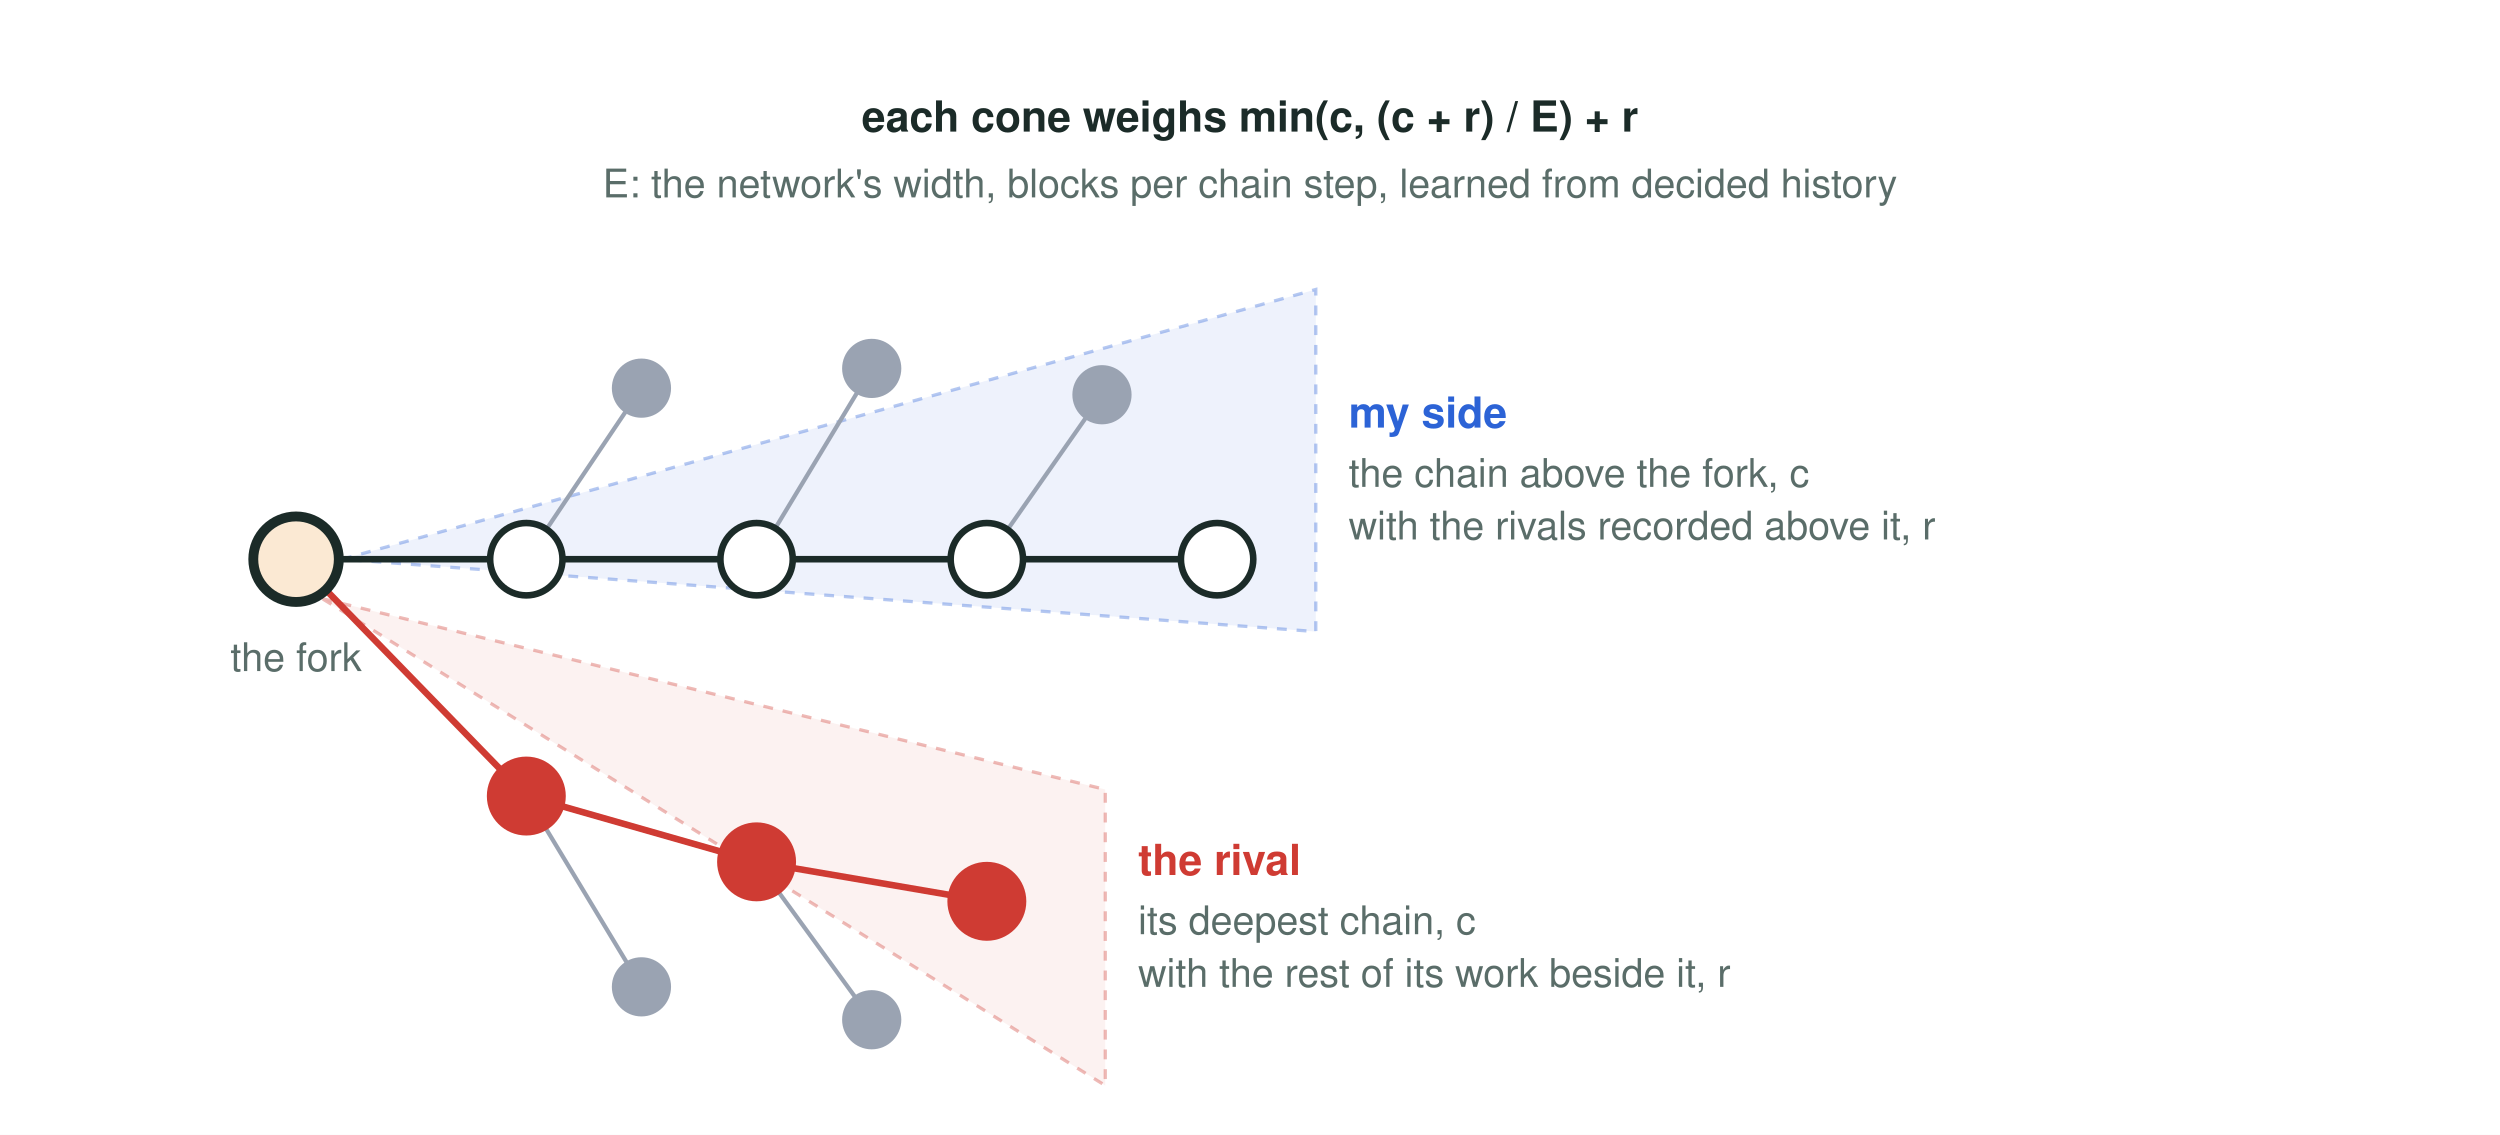
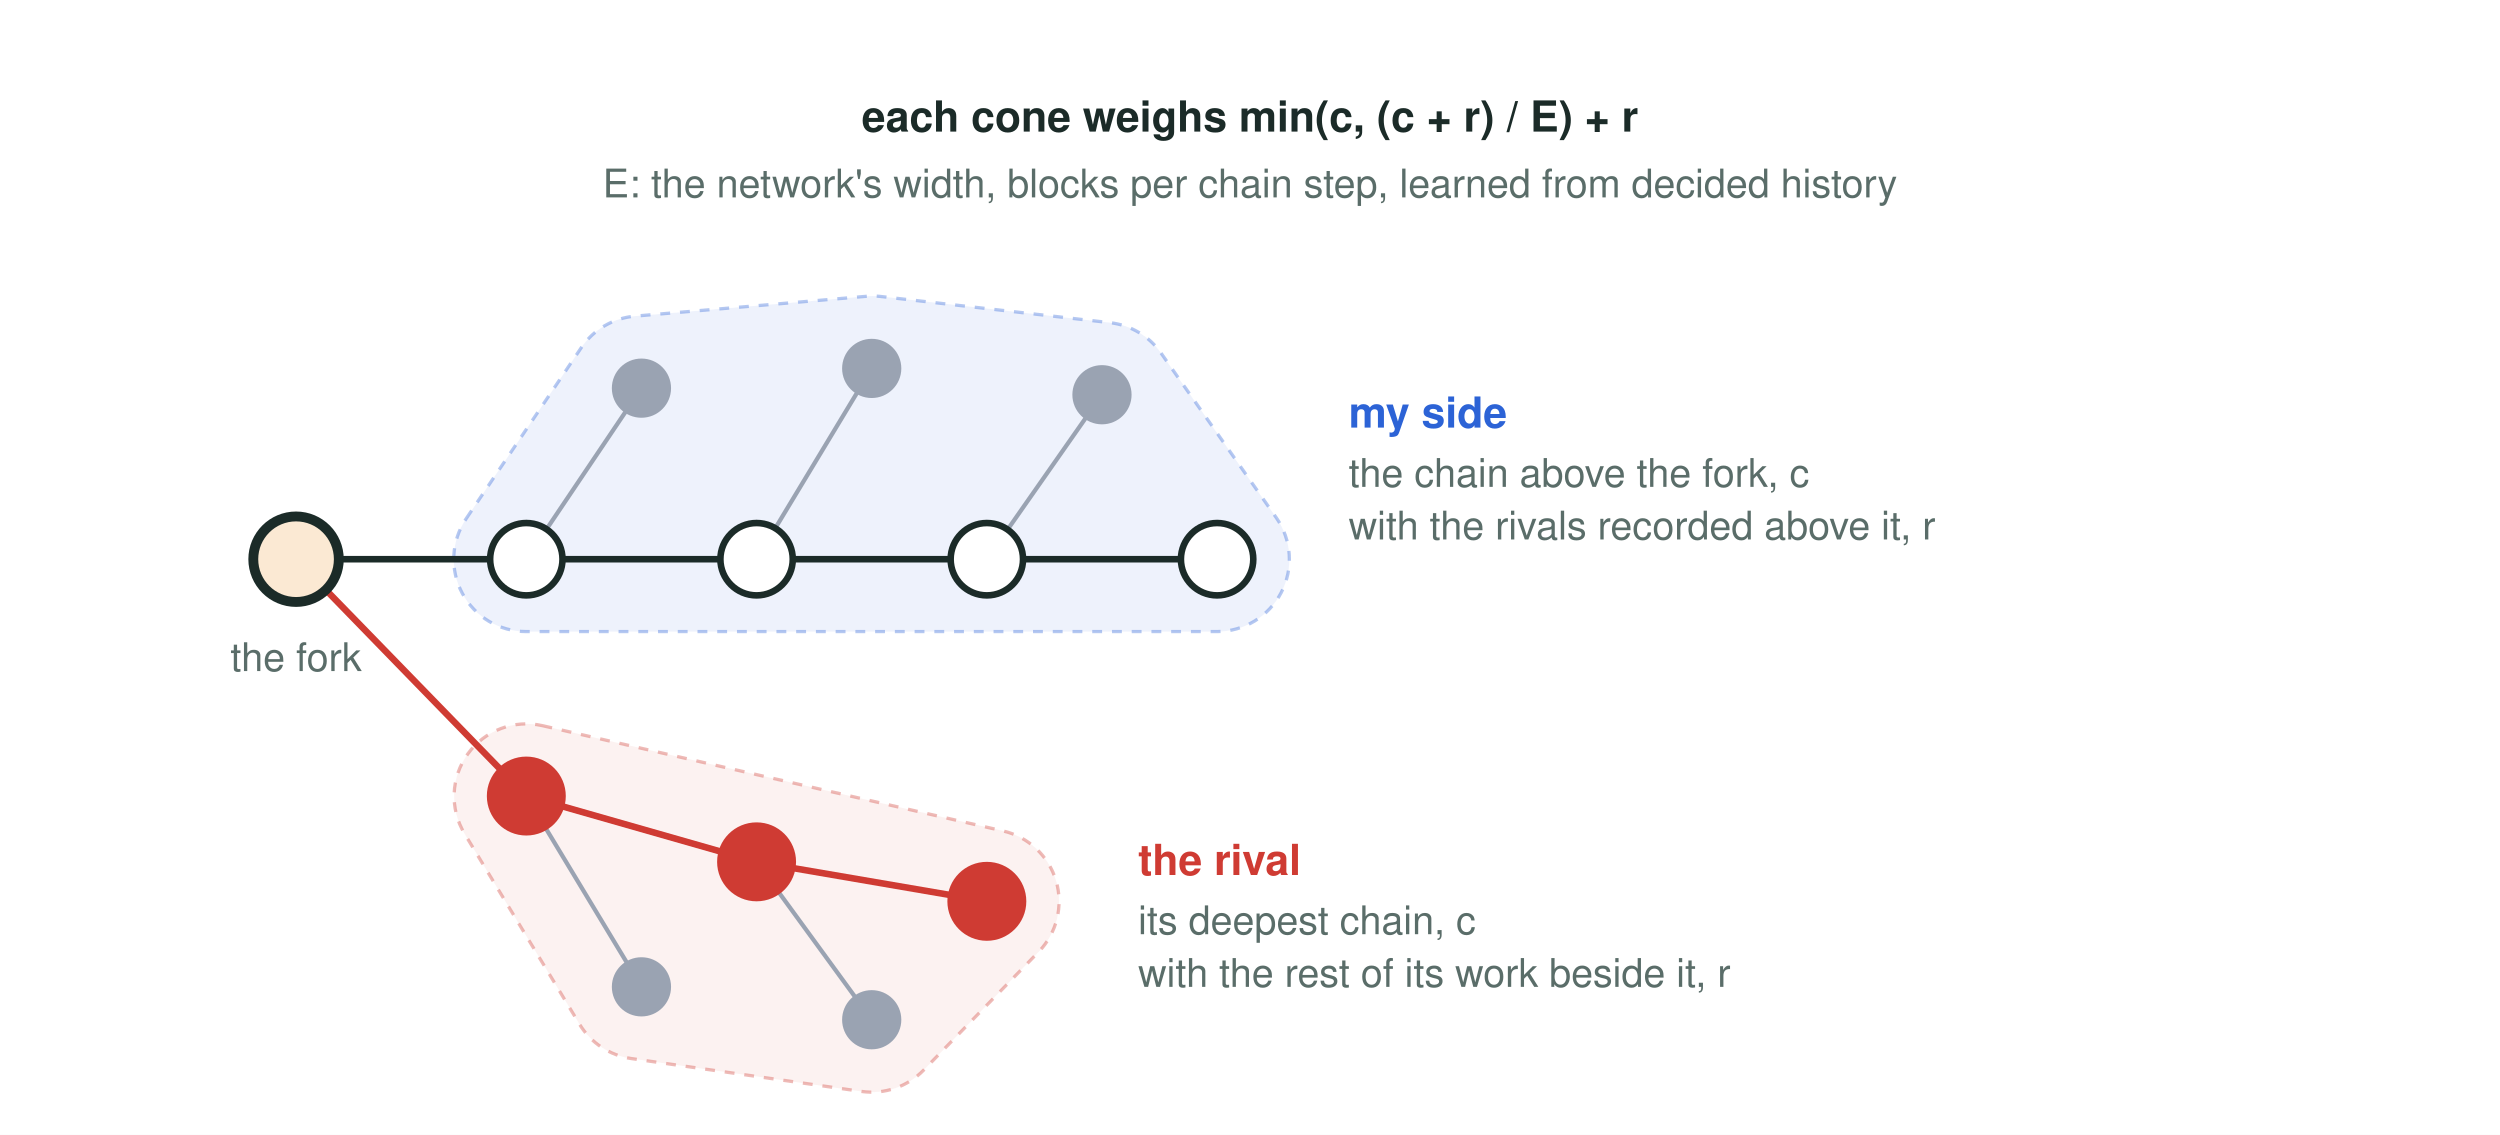
<svg xmlns="http://www.w3.org/2000/svg" viewBox="0 0 760 345" width="760" height="345" font-family="Helvetica, Arial, sans-serif" font-size="13">
  <rect width="760" height="345" fill="white" />
-   <path d="M104,170 L400,88 L400,192 Z" fill="#2c63d6" fill-opacity="0.08" stroke="#2c63d6" stroke-opacity="0.35" stroke-dasharray="3 3" />
-   <path d="M98,182 L336,240 L336,330 Z" fill="#cf3b33" fill-opacity="0.07" stroke="#cf3b33" stroke-opacity="0.35" stroke-dasharray="3 3" />
+   <path d="M141.7,157.7 L176.7,105.7 A22,22 0 0 1 193.1,96.1 L263.1,90.1 A22,22 0 0 1 267.5,90.1 L337.5,98.1 A22,22 0 0 1 353.0,107.4 L388.0,157.4 A22,22 0 0 1 370.0,192.0 L160.0,192.0 A22,22 0 0 1 141.7,157.7 Z" fill="#2c63d6" fill-opacity="0.08" stroke="#2c63d6" stroke-opacity="0.35" stroke-dasharray="3 3" />
+   <path d="M164.9,220.6 L304.9,252.6 A22,22 0 0 1 315.8,289.3 L280.8,325.3 A22,22 0 0 1 261.9,331.8 L191.9,321.8 A22,22 0 0 1 176.2,311.4 L141.2,253.4 A22,22 0 0 1 164.9,220.6 Z" fill="#cf3b33" fill-opacity="0.07" stroke="#cf3b33" stroke-opacity="0.35" stroke-dasharray="3 3" />
  <line x1="90" y1="170" x2="160" y2="170" stroke="#1b2b28" stroke-width="2" />
  <line x1="160" y1="170" x2="230" y2="170" stroke="#1b2b28" stroke-width="2" />
  <line x1="230" y1="170" x2="300" y2="170" stroke="#1b2b28" stroke-width="2" />
  <line x1="300" y1="170" x2="370" y2="170" stroke="#1b2b28" stroke-width="2" />
  <line x1="160" y1="170" x2="195" y2="118" stroke="#9aa3b2" stroke-width="1.3" />
  <line x1="230" y1="170" x2="265" y2="112" stroke="#9aa3b2" stroke-width="1.3" />
  <line x1="300" y1="170" x2="335" y2="120" stroke="#9aa3b2" stroke-width="1.3" />
  <circle cx="160" cy="170" r="11" fill="white" stroke="#1b2b28" stroke-width="2" />
  <circle cx="230" cy="170" r="11" fill="white" stroke="#1b2b28" stroke-width="2" />
  <circle cx="300" cy="170" r="11" fill="white" stroke="#1b2b28" stroke-width="2" />
  <circle cx="370" cy="170" r="11" fill="white" stroke="#1b2b28" stroke-width="2" />
  <circle cx="195" cy="118" r="8" fill="#9aa3b2" stroke="#9aa3b2" stroke-width="2" />
  <circle cx="265" cy="112" r="8" fill="#9aa3b2" stroke="#9aa3b2" stroke-width="2" />
  <circle cx="335" cy="120" r="8" fill="#9aa3b2" stroke="#9aa3b2" stroke-width="2" />
  <line x1="90" y1="170" x2="160" y2="242" stroke="#cf3b33" stroke-width="2" />
  <line x1="160" y1="242" x2="230" y2="262" stroke="#cf3b33" stroke-width="2" />
  <line x1="230" y1="262" x2="300" y2="274" stroke="#cf3b33" stroke-width="2" />
  <line x1="160" y1="242" x2="195" y2="300" stroke="#9aa3b2" stroke-width="1.3" />
  <line x1="230" y1="262" x2="265" y2="310" stroke="#9aa3b2" stroke-width="1.3" />
  <circle cx="160" cy="242" r="11" fill="#cf3b33" stroke="#cf3b33" stroke-width="2" />
  <circle cx="230" cy="262" r="11" fill="#cf3b33" stroke="#cf3b33" stroke-width="2" />
  <circle cx="300" cy="274" r="11" fill="#cf3b33" stroke="#cf3b33" stroke-width="2" />
  <circle cx="195" cy="300" r="8" fill="#9aa3b2" stroke="#9aa3b2" stroke-width="2" />
  <circle cx="265" cy="310" r="8" fill="#9aa3b2" stroke="#9aa3b2" stroke-width="2" />
  <circle cx="90" cy="170" r="13" fill="#fbe9d3" stroke="#1b2b28" stroke-width="3" />
  <text x="90" y="204" fill="#5a6d69" font-size="12" text-anchor="middle" font-weight="normal">the fork</text>
  <text x="410" y="130" fill="#2c63d6" font-size="13" text-anchor="start" font-weight="bold">my side</text>
  <text x="410" y="148" fill="#5a6d69" font-size="12" text-anchor="start" font-weight="normal">the chain above the fork, c</text>
  <text x="410" y="164" fill="#5a6d69" font-size="12" text-anchor="start" font-weight="normal">with the rivals recorded above it, r</text>
  <text x="346" y="266" fill="#cf3b33" font-size="13" text-anchor="start" font-weight="bold">the rival</text>
  <text x="346" y="284" fill="#5a6d69" font-size="12" text-anchor="start" font-weight="normal">its deepest chain, c</text>
  <text x="346" y="300" fill="#5a6d69" font-size="12" text-anchor="start" font-weight="normal">with the rest of its work beside it, r</text>
  <text x="380" y="40" fill="#1b2b28" font-size="13" text-anchor="middle" font-weight="bold">each cone weighs  min(c, (c + r) / E) + r</text>
  <text x="380" y="60" fill="#5a6d69" font-size="12" text-anchor="middle" font-weight="normal">E: the network's width, blocks per chain step, learned from decided history</text>
</svg>
